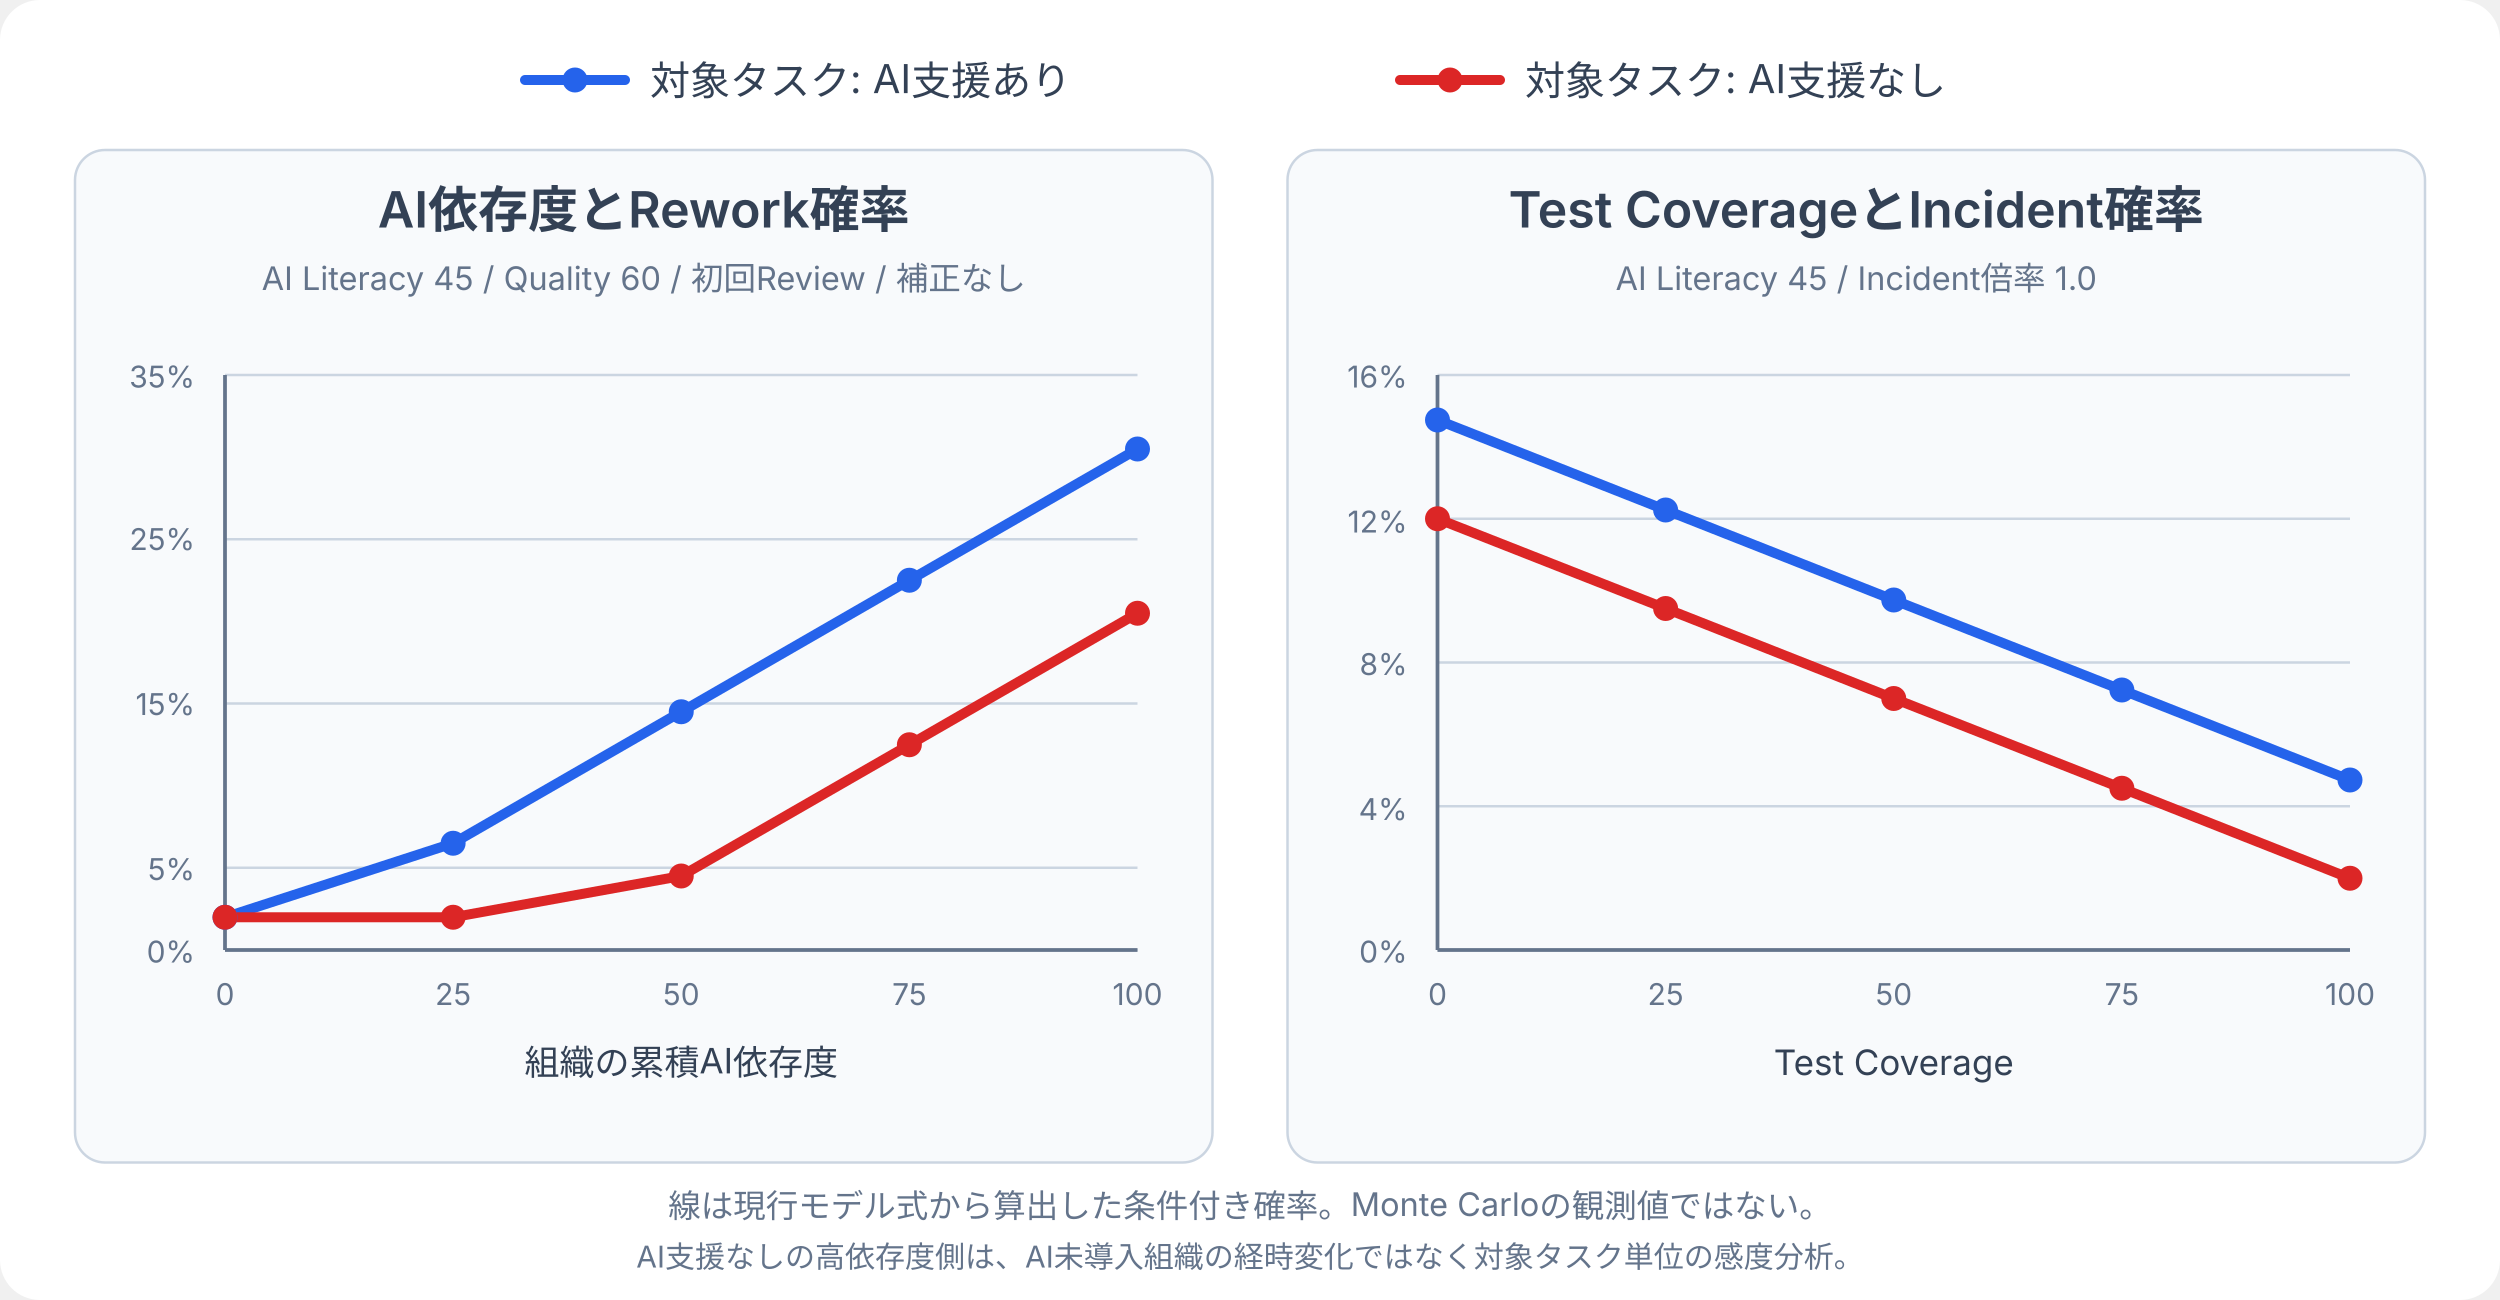
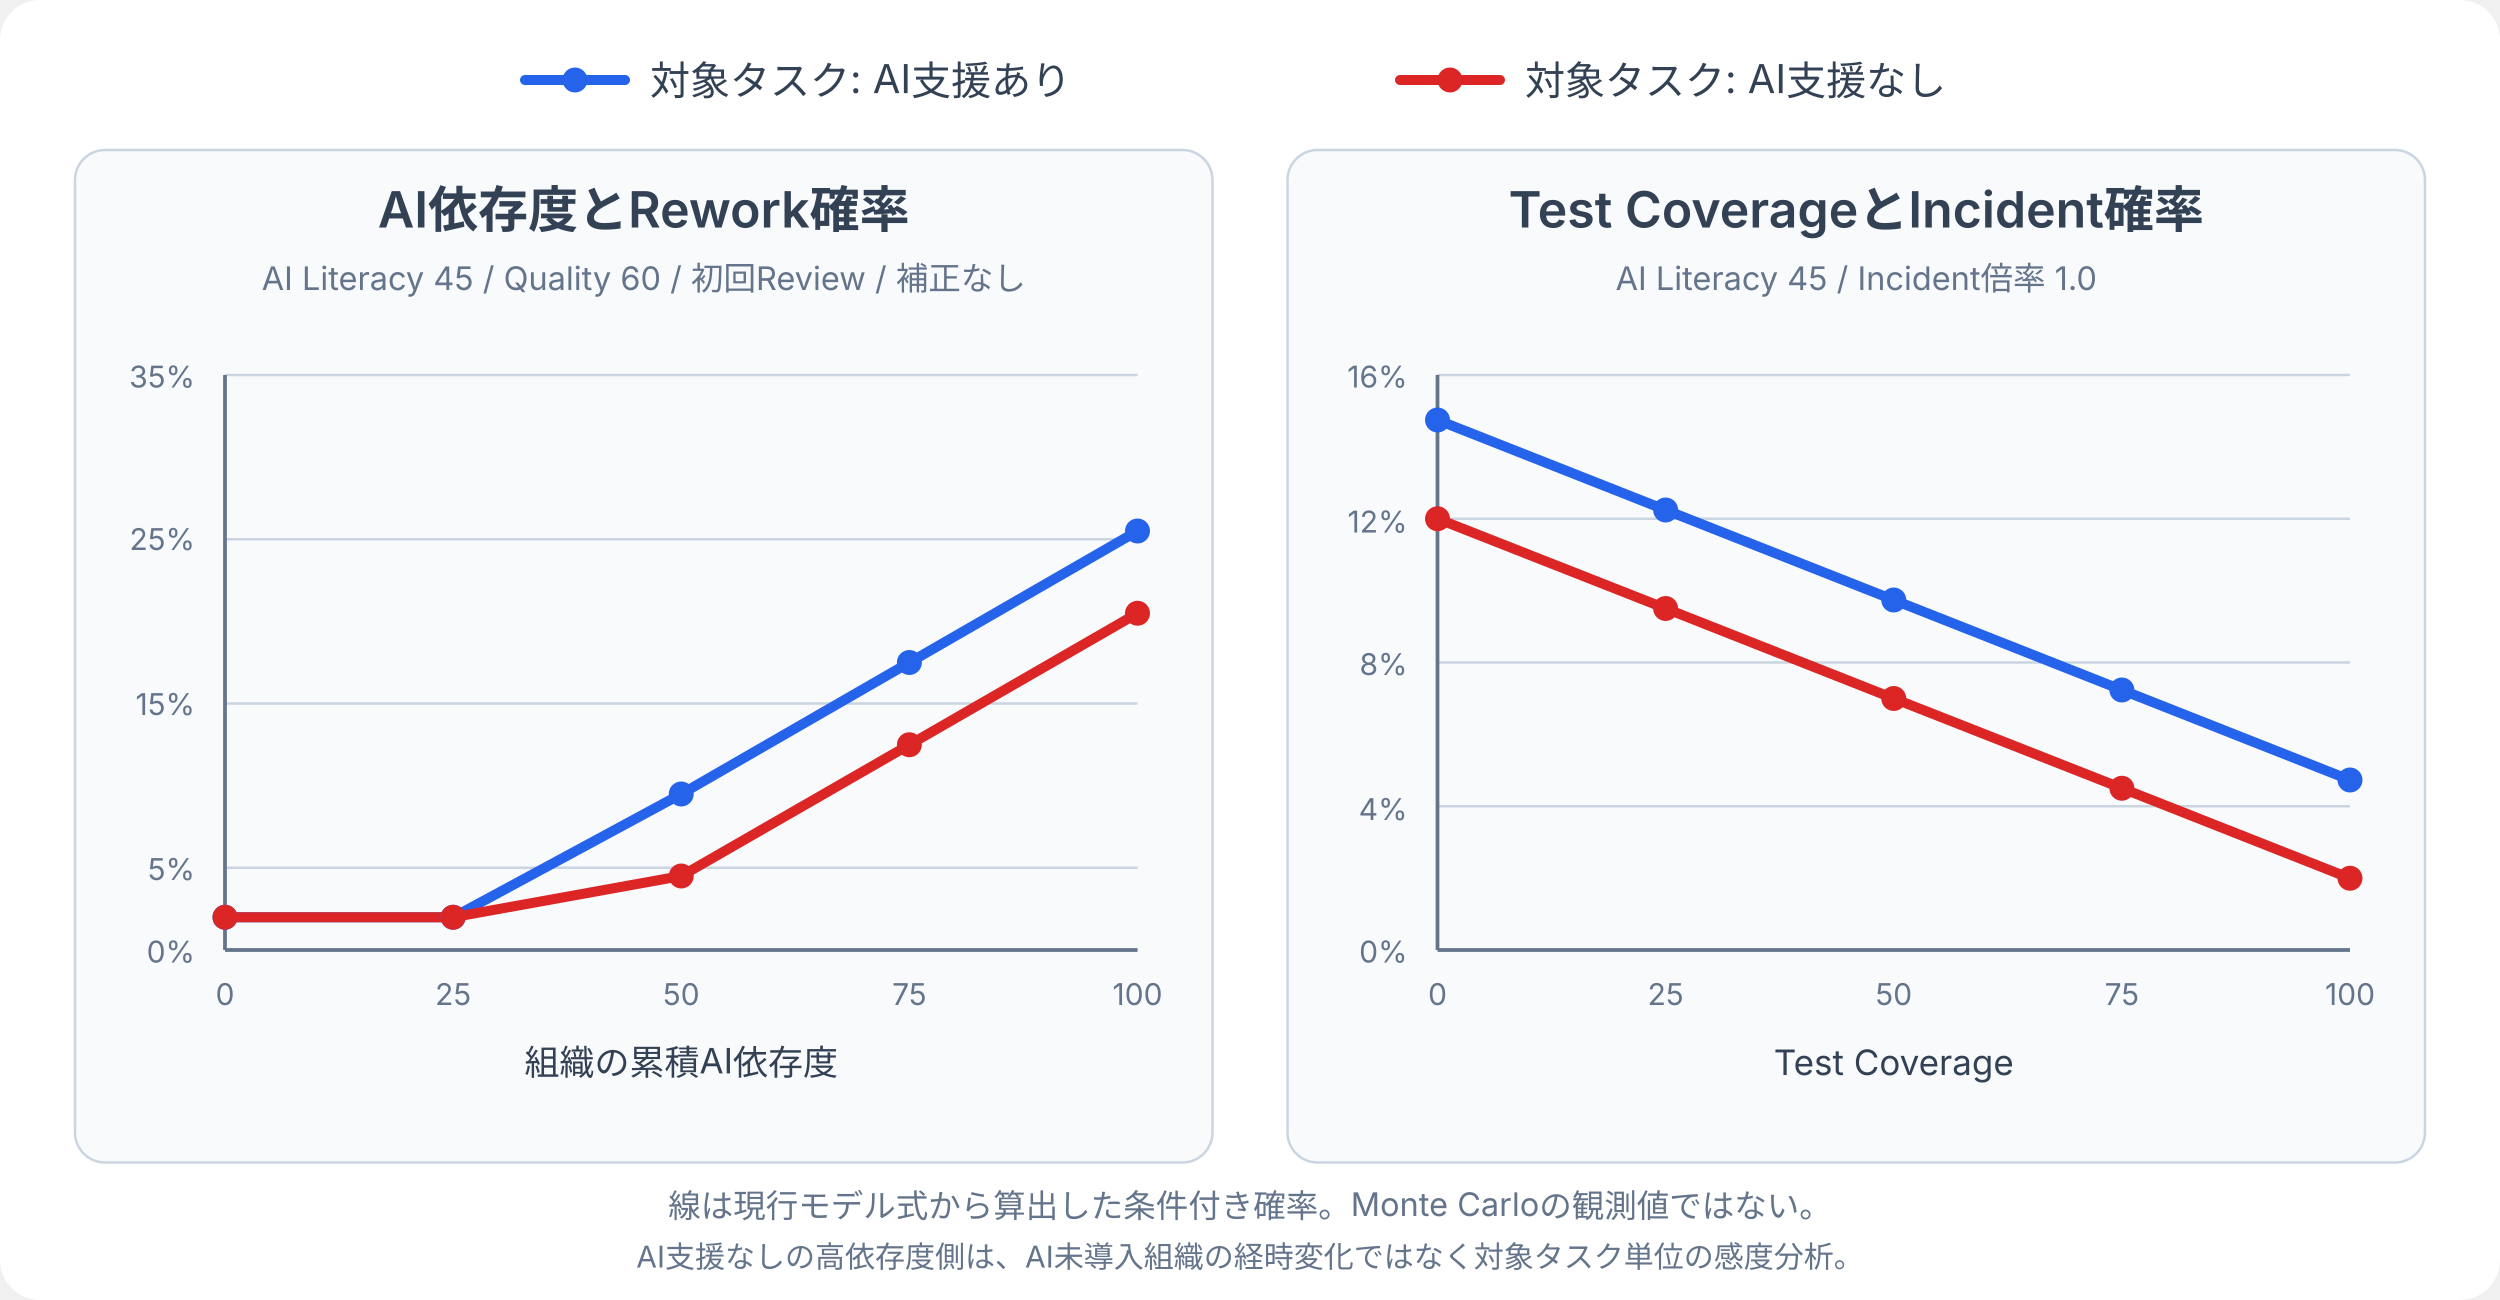
<svg xmlns="http://www.w3.org/2000/svg" viewBox="0 0 1000 520" role="img" aria-labelledby="title desc">
  <style>
    .bg { fill: #ffffff; }
    .panel { fill: #f8fafc; stroke: #cbd5e1; }
    .grid { stroke: #cbd5e1; stroke-width: 1; }
    .axis { stroke: #64748b; stroke-width: 1.5; }
    .text { fill: #334155; font-family: system-ui, -apple-system, BlinkMacSystemFont, "Segoe UI", sans-serif; }
    .muted { fill: #64748b; font-family: system-ui, -apple-system, BlinkMacSystemFont, "Segoe UI", sans-serif; }
    .ai { fill: none; stroke: #2563eb; stroke-width: 4; stroke-linejoin: round; stroke-linecap: round; }
    .no-ai { fill: none; stroke: #dc2626; stroke-width: 4; stroke-linejoin: round; stroke-linecap: round; }
    .ai-dot { fill: #2563eb; }
    .no-ai-dot { fill: #dc2626; }
    @media (prefers-color-scheme: dark) {
      .bg { fill: #0f172a; }
      .panel { fill: #111827; stroke: #475569; }
      .grid { stroke: #334155; }
      .axis { stroke: #94a3b8; }
      .text { fill: #e2e8f0; }
      .muted { fill: #94a3b8; }
      .ai { stroke: #60a5fa; }
      .no-ai { stroke: #f87171; }
      .ai-dot { fill: #60a5fa; }
      .no-ai-dot { fill: #f87171; }
    }
  </style>
  <rect class="bg" width="1000" height="520" rx="16" />
  <g aria-label="凡例">
    <line class="ai" x1="210" y1="32" x2="250" y2="32" />
    <circle class="ai-dot" cx="230" cy="32" r="5" />
    <text class="text" x="260" y="38" font-size="16">対象タスク: AI支援あり</text>
    <line class="no-ai" x1="560" y1="32" x2="600" y2="32" />
    <circle class="no-ai-dot" cx="580" cy="32" r="5" />
    <text class="text" x="610" y="38" font-size="16">対象タスク: AI支援なし</text>
  </g>
  <g aria-label="AI依存度とRework確率">
    <rect class="panel" x="30" y="60" width="455" height="405" rx="12" />
    <text class="text" x="257.5" y="91" font-size="20" font-weight="600" text-anchor="middle">AI依存度とRework確率</text>
    <text class="muted" x="257.5" y="116" font-size="13" text-anchor="middle">AI Literacy 45 / Quality 60 / 初回Review / 補正なし</text>
    <line class="grid" x1="90" y1="150" x2="455" y2="150" />
    <line class="grid" x1="90" y1="215.7" x2="455" y2="215.7" />
    <line class="grid" x1="90" y1="281.4" x2="455" y2="281.4" />
    <line class="grid" x1="90" y1="347.1" x2="455" y2="347.1" />
    <line class="grid" x1="90" y1="380" x2="455" y2="380" />
    <line class="axis" x1="90" y1="150" x2="90" y2="380" />
    <line class="axis" x1="90" y1="380" x2="455" y2="380" />
    <text class="muted" x="78" y="385" font-size="12" text-anchor="end">0%</text>
    <text class="muted" x="78" y="352" font-size="12" text-anchor="end">5%</text>
    <text class="muted" x="78" y="286" font-size="12" text-anchor="end">15%</text>
    <text class="muted" x="78" y="220" font-size="12" text-anchor="end">25%</text>
    <text class="muted" x="78" y="155" font-size="12" text-anchor="end">35%</text>
    <text class="muted" x="90" y="402" font-size="12" text-anchor="middle">0</text>
    <text class="muted" x="181.25" y="402" font-size="12" text-anchor="middle">25</text>
    <text class="muted" x="272.5" y="402" font-size="12" text-anchor="middle">50</text>
    <text class="muted" x="363.75" y="402" font-size="12" text-anchor="middle">75</text>
    <text class="muted" x="455" y="402" font-size="12" text-anchor="middle">100</text>
    <text class="text" x="272.5" y="430" font-size="14" text-anchor="middle">組織の累積AI依存度</text>
-     <polyline class="ai" points="90,366.9 181.25,337.3 272.5,284.7 363.75,232.1 455,179.6" />
+     <polyline class="ai" points="90,366.9 181.25,366.9 272.5,317.6 363.75,265.0 455,212.4" />
    <polyline class="no-ai" points="90,366.9 181.25,366.9 272.5,350.4 363.75,297.9 455,245.3" />
    <g class="ai-dot">
      <circle cx="90" cy="366.9" r="5" />
-       <circle cx="181.25" cy="337.3" r="5" />
-       <circle cx="272.5" cy="284.7" r="5" />
-       <circle cx="363.75" cy="232.1" r="5" />
-       <circle cx="455" cy="179.6" r="5" />
+       <circle cx="181.25" cy="366.9" r="5" />
+       <circle cx="272.5" cy="317.6" r="5" />
+       <circle cx="363.75" cy="265.0" r="5" />
+       <circle cx="455" cy="212.4" r="5" />
    </g>
    <g class="no-ai-dot">
      <circle cx="90" cy="366.9" r="5" />
      <circle cx="181.25" cy="366.9" r="5" />
      <circle cx="272.5" cy="350.4" r="5" />
      <circle cx="363.75" cy="297.9" r="5" />
      <circle cx="455" cy="245.3" r="5" />
    </g>
  </g>
  <g aria-label="テストカバレッジとIncident確率">
    <rect class="panel" x="515" y="60" width="455" height="405" rx="12" />
    <text class="text" x="742.5" y="91" font-size="20" font-weight="600" text-anchor="middle">Test CoverageとIncident確率</text>
    <text class="muted" x="742.5" y="116" font-size="13" text-anchor="middle">AI Literacy 45 / Incident倍率 1.0</text>
    <line class="grid" x1="575" y1="150" x2="940" y2="150" />
    <line class="grid" x1="575" y1="207.5" x2="940" y2="207.5" />
    <line class="grid" x1="575" y1="265" x2="940" y2="265" />
    <line class="grid" x1="575" y1="322.5" x2="940" y2="322.5" />
    <line class="grid" x1="575" y1="380" x2="940" y2="380" />
    <line class="axis" x1="575" y1="150" x2="575" y2="380" />
    <line class="axis" x1="575" y1="380" x2="940" y2="380" />
    <text class="muted" x="563" y="385" font-size="12" text-anchor="end">0%</text>
    <text class="muted" x="563" y="328" font-size="12" text-anchor="end">4%</text>
    <text class="muted" x="563" y="270" font-size="12" text-anchor="end">8%</text>
    <text class="muted" x="563" y="213" font-size="12" text-anchor="end">12%</text>
    <text class="muted" x="563" y="155" font-size="12" text-anchor="end">16%</text>
    <text class="muted" x="575" y="402" font-size="12" text-anchor="middle">0</text>
    <text class="muted" x="666.25" y="402" font-size="12" text-anchor="middle">25</text>
    <text class="muted" x="757.5" y="402" font-size="12" text-anchor="middle">50</text>
    <text class="muted" x="848.75" y="402" font-size="12" text-anchor="middle">75</text>
    <text class="muted" x="940" y="402" font-size="12" text-anchor="middle">100</text>
    <text class="text" x="757.5" y="430" font-size="14" text-anchor="middle">Test Coverage</text>
    <polyline class="ai" points="575,168 666.25,204 757.5,240 848.75,276 940,312" />
    <polyline class="no-ai" points="575,207.5 666.25,243.4 757.5,279.4 848.75,315.3 940,351.3" />
    <g class="ai-dot">
      <circle cx="575" cy="168" r="5" />
      <circle cx="666.25" cy="204" r="5" />
      <circle cx="757.5" cy="240" r="5" />
      <circle cx="848.75" cy="276" r="5" />
      <circle cx="940" cy="312" r="5" />
    </g>
    <g class="no-ai-dot">
      <circle cx="575" cy="207.5" r="5" />
      <circle cx="666.25" cy="243.4" r="5" />
      <circle cx="757.5" cy="279.4" r="5" />
      <circle cx="848.75" cy="315.3" r="5" />
      <circle cx="940" cy="351.3" r="5" />
    </g>
  </g>
  <text class="muted" x="500" y="487" font-size="13" text-anchor="middle">線は現行モデル式から算出した条件付き確率。Monte Carloの観測値ではない。</text>
  <text class="muted" x="500" y="507" font-size="12" text-anchor="middle">AI支援なしの高依存度側は、AI未導入組織の経時変化ではなく対象タスク単位の感度分析。</text>
</svg>
